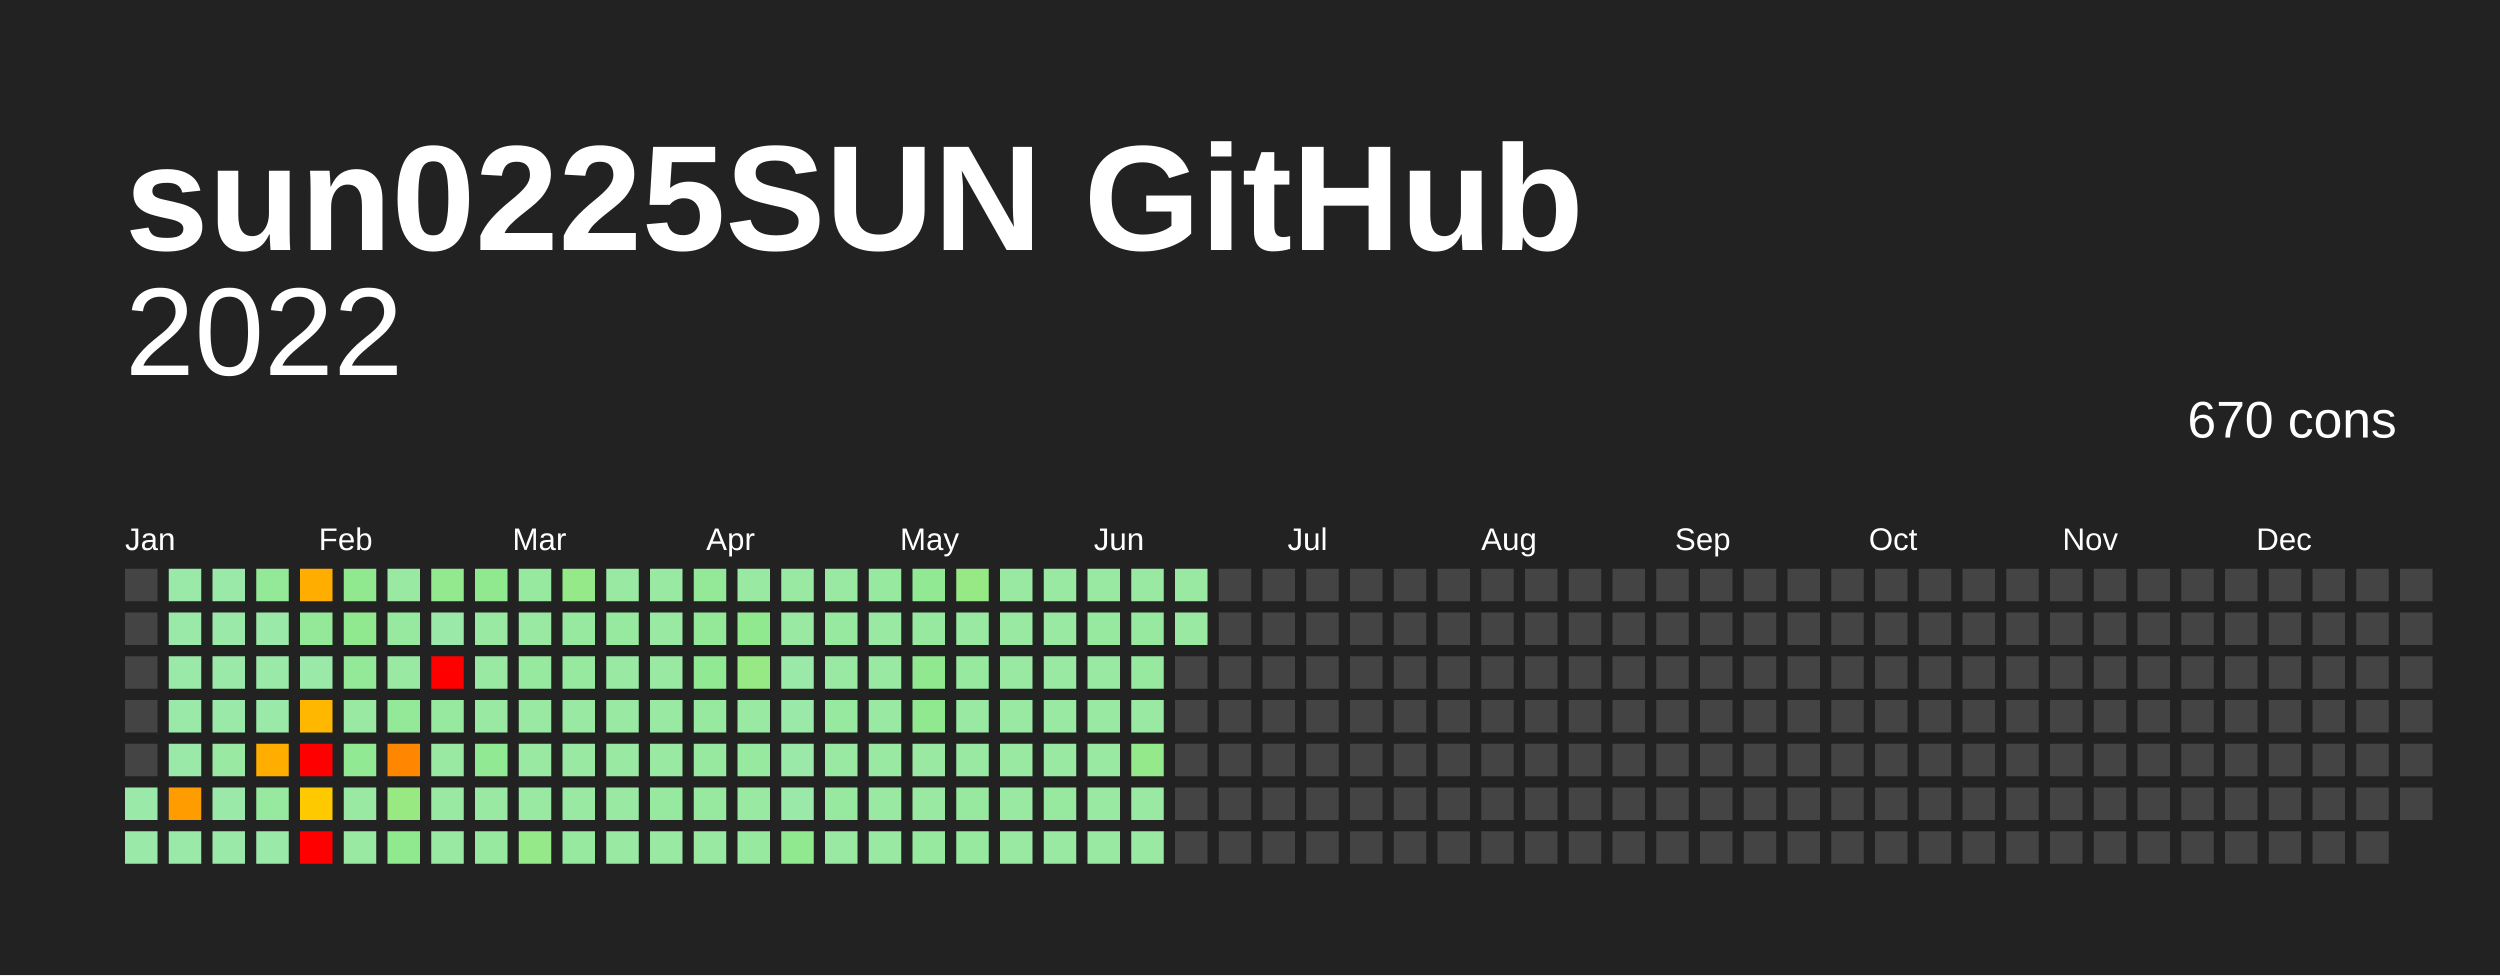
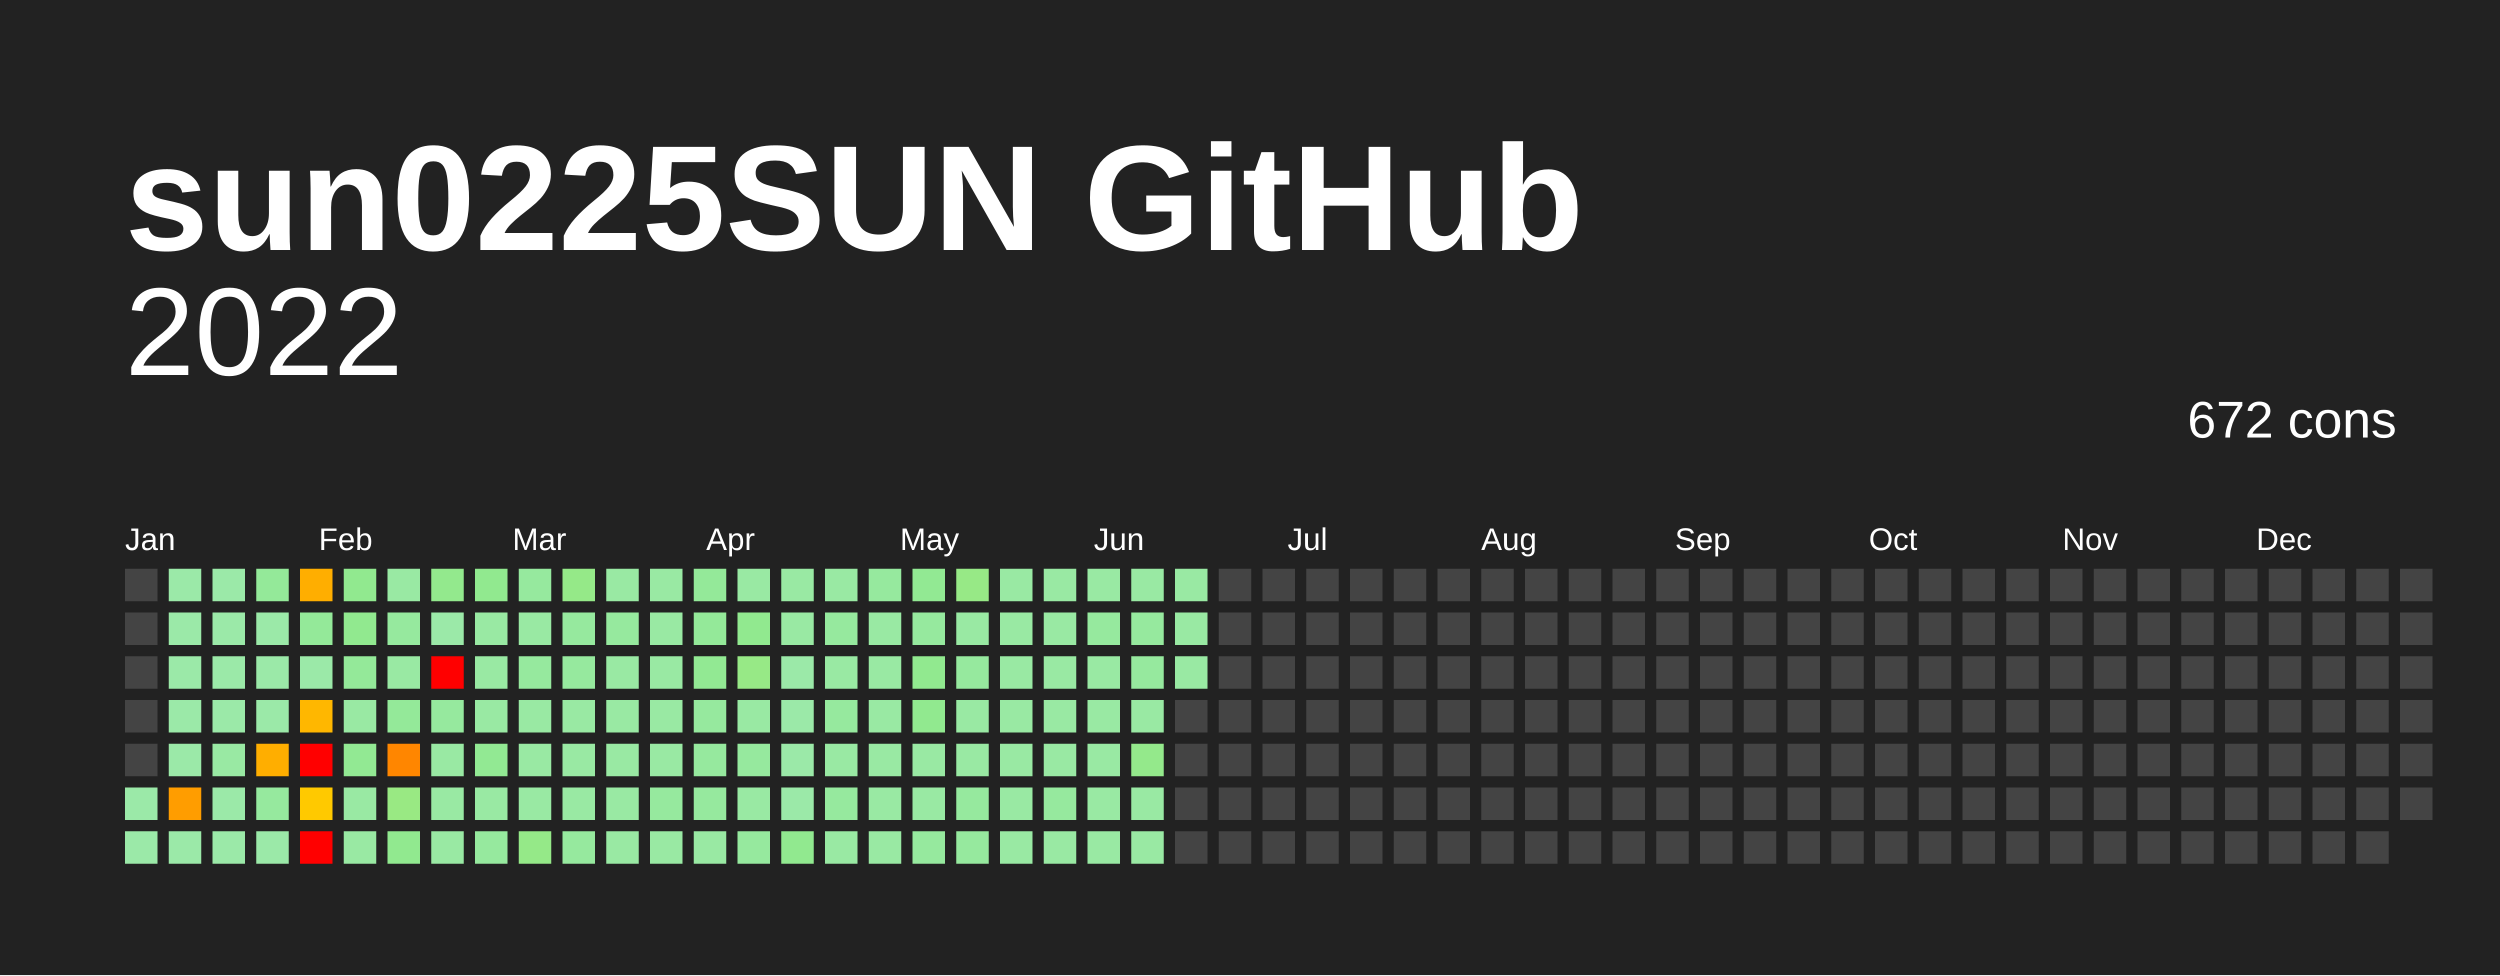
<svg xmlns="http://www.w3.org/2000/svg" baseProfile="full" height="78mm" version="1.1" viewBox="0,0,200,78" width="200mm">
  <defs />
  <rect fill="#222222" height="78" width="200" x="0" y="0" />
  <text fill="#FFFFFF" style="font-size:12px; font-family:Arial; font-weight:bold;" x="10" y="20">sun0225SUN GitHub</text>
  <text alignment-baseline="hanging" fill="#FFFFFF" style="font-size:10.0px; font-family:Arial;" x="10" y="30">2022</text>
-   <text alignment-baseline="hanging" fill="#FFFFFF" style="font-size:4.125px; font-family:Arial;" x="175" y="35">670 cons</text>
+   <text alignment-baseline="hanging" fill="#FFFFFF" style="font-size:4.125px; font-family:Arial;" x="175" y="35">672 cons</text>
  <text fill="#FFFFFF" style="font-size:2.5px; font-family:Arial" x="10.0" y="44">Jan</text>
  <text fill="#FFFFFF" style="font-size:2.5px; font-family:Arial" x="25.5" y="44">Feb</text>
  <text fill="#FFFFFF" style="font-size:2.5px; font-family:Arial" x="41.0" y="44">Mar</text>
  <text fill="#FFFFFF" style="font-size:2.5px; font-family:Arial" x="56.5" y="44">Apr</text>
  <text fill="#FFFFFF" style="font-size:2.5px; font-family:Arial" x="72.0" y="44">May</text>
  <text fill="#FFFFFF" style="font-size:2.5px; font-family:Arial" x="87.5" y="44">Jun</text>
  <text fill="#FFFFFF" style="font-size:2.5px; font-family:Arial" x="103.0" y="44">Jul</text>
  <text fill="#FFFFFF" style="font-size:2.5px; font-family:Arial" x="118.5" y="44">Aug</text>
  <text fill="#FFFFFF" style="font-size:2.5px; font-family:Arial" x="134.0" y="44">Sep</text>
  <text fill="#FFFFFF" style="font-size:2.5px; font-family:Arial" x="149.5" y="44">Oct</text>
  <text fill="#FFFFFF" style="font-size:2.5px; font-family:Arial" x="165.0" y="44">Nov</text>
  <text fill="#FFFFFF" style="font-size:2.5px; font-family:Arial" x="180.5" y="44">Dec</text>
  <rect fill="#444444" height="2.6" width="2.6" x="10.0" y="45.5" />
  <rect fill="#444444" height="2.6" width="2.6" x="10.0" y="49.0" />
  <rect fill="#444444" height="2.6" width="2.6" x="10.0" y="52.5" />
  <rect fill="#444444" height="2.6" width="2.6" x="10.0" y="56.0" />
  <rect fill="#444444" height="2.6" width="2.6" x="10.0" y="59.5" />
  <rect fill="#9be9a8" height="2.6" width="2.6" x="10.0" y="63.0" />
  <rect fill="#9be9a8" height="2.6" width="2.6" x="10.0" y="66.5" />
  <rect fill="#9be9a8" height="2.6" width="2.6" x="13.5" y="45.5" />
  <rect fill="#9be9a8" height="2.6" width="2.6" x="13.5" y="49.0" />
  <rect fill="#9be9a8" height="2.6" width="2.6" x="13.5" y="52.5" />
  <rect fill="#9be9a8" height="2.6" width="2.6" x="13.5" y="56.0" />
  <rect fill="#9be9a8" height="2.6" width="2.6" x="13.5" y="59.5" />
  <rect fill="#ff9d00" height="2.6" width="2.6" x="13.5" y="63.0" />
  <rect fill="#9be9a8" height="2.6" width="2.6" x="13.5" y="66.5" />
  <rect fill="#9be9a8" height="2.6" width="2.6" x="17.0" y="45.5" />
  <rect fill="#9be9a8" height="2.6" width="2.6" x="17.0" y="49.0" />
  <rect fill="#9be9a8" height="2.6" width="2.6" x="17.0" y="52.5" />
  <rect fill="#9be9a8" height="2.6" width="2.6" x="17.0" y="56.0" />
  <rect fill="#99e9a3" height="2.6" width="2.6" x="17.0" y="59.5" />
  <rect fill="#9be9a8" height="2.6" width="2.6" x="17.0" y="63.0" />
  <rect fill="#9be9a8" height="2.6" width="2.6" x="17.0" y="66.5" />
  <rect fill="#94e999" height="2.6" width="2.6" x="20.5" y="45.5" />
  <rect fill="#9be9a8" height="2.6" width="2.6" x="20.5" y="49.0" />
  <rect fill="#9be9a8" height="2.6" width="2.6" x="20.5" y="52.5" />
  <rect fill="#9be9a8" height="2.6" width="2.6" x="20.5" y="56.0" />
  <rect fill="#ffae00" height="2.6" width="2.6" x="20.5" y="59.5" />
  <rect fill="#96e99e" height="2.6" width="2.6" x="20.5" y="63.0" />
  <rect fill="#9be9a8" height="2.6" width="2.6" x="20.5" y="66.5" />
  <rect fill="#ffae00" height="2.6" width="2.6" x="24.0" y="45.5" />
  <rect fill="#94e999" height="2.6" width="2.6" x="24.0" y="49.0" />
  <rect fill="#9be9a8" height="2.6" width="2.6" x="24.0" y="52.5" />
  <rect fill="#ffb700" height="2.6" width="2.6" x="24.0" y="56.0" />
  <rect fill="red" height="2.6" width="2.6" x="24.0" y="59.5" />
  <rect fill="#ffc900" height="2.6" width="2.6" x="24.0" y="63.0" />
  <rect fill="red" height="2.6" width="2.6" x="24.0" y="66.5" />
  <rect fill="#91e98f" height="2.6" width="2.6" x="27.5" y="45.5" />
  <rect fill="#91e98f" height="2.6" width="2.6" x="27.5" y="49.0" />
  <rect fill="#94e999" height="2.6" width="2.6" x="27.5" y="52.5" />
  <rect fill="#99e9a3" height="2.6" width="2.6" x="27.5" y="56.0" />
  <rect fill="#92e993" height="2.6" width="2.6" x="27.5" y="59.5" />
  <rect fill="#99e9a3" height="2.6" width="2.6" x="27.5" y="63.0" />
  <rect fill="#99e9a3" height="2.6" width="2.6" x="27.5" y="66.5" />
  <rect fill="#99e9a3" height="2.6" width="2.6" x="31.0" y="45.5" />
  <rect fill="#96e99e" height="2.6" width="2.6" x="31.0" y="49.0" />
  <rect fill="#99e9a3" height="2.6" width="2.6" x="31.0" y="52.5" />
  <rect fill="#94e999" height="2.6" width="2.6" x="31.0" y="56.0" />
  <rect fill="#ff8600" height="2.6" width="2.6" x="31.0" y="59.5" />
  <rect fill="#99e983" height="2.6" width="2.6" x="31.0" y="63.0" />
  <rect fill="#91e98f" height="2.6" width="2.6" x="31.0" y="66.5" />
  <rect fill="#93e98d" height="2.6" width="2.6" x="34.5" y="45.5" />
  <rect fill="#9be9a8" height="2.6" width="2.6" x="34.5" y="49.0" />
  <rect fill="red" height="2.6" width="2.6" x="34.5" y="52.5" />
  <rect fill="#96e99e" height="2.6" width="2.6" x="34.5" y="56.0" />
  <rect fill="#99e9a3" height="2.6" width="2.6" x="34.5" y="59.5" />
  <rect fill="#99e9a3" height="2.6" width="2.6" x="34.5" y="63.0" />
  <rect fill="#99e9a3" height="2.6" width="2.6" x="34.5" y="66.5" />
  <rect fill="#91e98f" height="2.6" width="2.6" x="38.0" y="45.5" />
  <rect fill="#99e9a3" height="2.6" width="2.6" x="38.0" y="49.0" />
  <rect fill="#99e9a3" height="2.6" width="2.6" x="38.0" y="52.5" />
  <rect fill="#99e9a3" height="2.6" width="2.6" x="38.0" y="56.0" />
  <rect fill="#92e993" height="2.6" width="2.6" x="38.0" y="59.5" />
  <rect fill="#99e9a3" height="2.6" width="2.6" x="38.0" y="63.0" />
  <rect fill="#96e99e" height="2.6" width="2.6" x="38.0" y="66.5" />
  <rect fill="#96e99e" height="2.6" width="2.6" x="41.5" y="45.5" />
  <rect fill="#99e9a3" height="2.6" width="2.6" x="41.5" y="49.0" />
  <rect fill="#96e99e" height="2.6" width="2.6" x="41.5" y="52.5" />
  <rect fill="#99e9a3" height="2.6" width="2.6" x="41.5" y="56.0" />
  <rect fill="#99e9a3" height="2.6" width="2.6" x="41.5" y="59.5" />
  <rect fill="#99e9a3" height="2.6" width="2.6" x="41.5" y="63.0" />
  <rect fill="#95e988" height="2.6" width="2.6" x="41.5" y="66.5" />
  <rect fill="#95e988" height="2.6" width="2.6" x="45.0" y="45.5" />
  <rect fill="#96e99e" height="2.6" width="2.6" x="45.0" y="49.0" />
  <rect fill="#96e99e" height="2.6" width="2.6" x="45.0" y="52.5" />
  <rect fill="#99e9a3" height="2.6" width="2.6" x="45.0" y="56.0" />
  <rect fill="#99e9a3" height="2.6" width="2.6" x="45.0" y="59.5" />
  <rect fill="#99e9a3" height="2.6" width="2.6" x="45.0" y="63.0" />
  <rect fill="#96e99e" height="2.6" width="2.6" x="45.0" y="66.5" />
  <rect fill="#99e9a3" height="2.6" width="2.6" x="48.5" y="45.5" />
  <rect fill="#96e99e" height="2.6" width="2.6" x="48.5" y="49.0" />
  <rect fill="#99e9a3" height="2.6" width="2.6" x="48.5" y="52.5" />
  <rect fill="#99e9a3" height="2.6" width="2.6" x="48.5" y="56.0" />
  <rect fill="#99e9a3" height="2.6" width="2.6" x="48.5" y="59.5" />
  <rect fill="#99e9a3" height="2.6" width="2.6" x="48.5" y="63.0" />
  <rect fill="#99e9a3" height="2.6" width="2.6" x="48.5" y="66.5" />
  <rect fill="#99e9a3" height="2.6" width="2.6" x="52.0" y="45.5" />
  <rect fill="#99e9a3" height="2.6" width="2.6" x="52.0" y="49.0" />
  <rect fill="#99e9a3" height="2.6" width="2.6" x="52.0" y="52.5" />
  <rect fill="#99e9a3" height="2.6" width="2.6" x="52.0" y="56.0" />
  <rect fill="#99e9a3" height="2.6" width="2.6" x="52.0" y="59.5" />
  <rect fill="#96e99e" height="2.6" width="2.6" x="52.0" y="63.0" />
  <rect fill="#99e9a3" height="2.6" width="2.6" x="52.0" y="66.5" />
  <rect fill="#94e999" height="2.6" width="2.6" x="55.5" y="45.5" />
  <rect fill="#94e999" height="2.6" width="2.6" x="55.5" y="49.0" />
  <rect fill="#92e993" height="2.6" width="2.6" x="55.5" y="52.5" />
  <rect fill="#96e99e" height="2.6" width="2.6" x="55.5" y="56.0" />
  <rect fill="#96e99e" height="2.6" width="2.6" x="55.5" y="59.5" />
  <rect fill="#96e99e" height="2.6" width="2.6" x="55.5" y="63.0" />
  <rect fill="#99e9a3" height="2.6" width="2.6" x="55.5" y="66.5" />
  <rect fill="#99e9a3" height="2.6" width="2.6" x="59.0" y="45.5" />
  <rect fill="#91e98f" height="2.6" width="2.6" x="59.0" y="49.0" />
  <rect fill="#97e986" height="2.6" width="2.6" x="59.0" y="52.5" />
  <rect fill="#99e9a3" height="2.6" width="2.6" x="59.0" y="56.0" />
  <rect fill="#96e99e" height="2.6" width="2.6" x="59.0" y="59.5" />
  <rect fill="#99e9a3" height="2.6" width="2.6" x="59.0" y="63.0" />
  <rect fill="#96e99e" height="2.6" width="2.6" x="59.0" y="66.5" />
  <rect fill="#99e9a3" height="2.6" width="2.6" x="62.5" y="45.5" />
  <rect fill="#99e9a3" height="2.6" width="2.6" x="62.5" y="49.0" />
  <rect fill="#9be9a8" height="2.6" width="2.6" x="62.5" y="52.5" />
  <rect fill="#9be9a8" height="2.6" width="2.6" x="62.5" y="56.0" />
  <rect fill="#9be9a8" height="2.6" width="2.6" x="62.5" y="59.5" />
  <rect fill="#9be9a8" height="2.6" width="2.6" x="62.5" y="63.0" />
  <rect fill="#91e98f" height="2.6" width="2.6" x="62.5" y="66.5" />
  <rect fill="#99e9a3" height="2.6" width="2.6" x="66.0" y="45.5" />
  <rect fill="#96e99e" height="2.6" width="2.6" x="66.0" y="49.0" />
  <rect fill="#99e9a3" height="2.6" width="2.6" x="66.0" y="52.5" />
  <rect fill="#96e99e" height="2.6" width="2.6" x="66.0" y="56.0" />
  <rect fill="#99e9a3" height="2.6" width="2.6" x="66.0" y="59.5" />
  <rect fill="#96e99e" height="2.6" width="2.6" x="66.0" y="63.0" />
  <rect fill="#99e9a3" height="2.6" width="2.6" x="66.0" y="66.5" />
  <rect fill="#96e99e" height="2.6" width="2.6" x="69.5" y="45.5" />
  <rect fill="#99e9a3" height="2.6" width="2.6" x="69.5" y="49.0" />
  <rect fill="#99e9a3" height="2.6" width="2.6" x="69.5" y="52.5" />
  <rect fill="#99e9a3" height="2.6" width="2.6" x="69.5" y="56.0" />
  <rect fill="#99e9a3" height="2.6" width="2.6" x="69.5" y="59.5" />
  <rect fill="#99e9a3" height="2.6" width="2.6" x="69.5" y="63.0" />
  <rect fill="#99e9a3" height="2.6" width="2.6" x="69.5" y="66.5" />
  <rect fill="#92e993" height="2.6" width="2.6" x="73.0" y="45.5" />
  <rect fill="#96e99e" height="2.6" width="2.6" x="73.0" y="49.0" />
  <rect fill="#91e98f" height="2.6" width="2.6" x="73.0" y="52.5" />
  <rect fill="#91e98f" height="2.6" width="2.6" x="73.0" y="56.0" />
  <rect fill="#99e9a3" height="2.6" width="2.6" x="73.0" y="59.5" />
  <rect fill="#99e9a3" height="2.6" width="2.6" x="73.0" y="63.0" />
  <rect fill="#96e99e" height="2.6" width="2.6" x="73.0" y="66.5" />
  <rect fill="#97e986" height="2.6" width="2.6" x="76.5" y="45.5" />
  <rect fill="#99e9a3" height="2.6" width="2.6" x="76.5" y="49.0" />
  <rect fill="#96e99e" height="2.6" width="2.6" x="76.5" y="52.5" />
  <rect fill="#99e9a3" height="2.6" width="2.6" x="76.5" y="56.0" />
  <rect fill="#99e9a3" height="2.6" width="2.6" x="76.5" y="59.5" />
  <rect fill="#96e99e" height="2.6" width="2.6" x="76.5" y="63.0" />
  <rect fill="#96e99e" height="2.6" width="2.6" x="76.5" y="66.5" />
  <rect fill="#99e9a3" height="2.6" width="2.6" x="80.0" y="45.5" />
  <rect fill="#99e9a3" height="2.6" width="2.6" x="80.0" y="49.0" />
  <rect fill="#99e9a3" height="2.6" width="2.6" x="80.0" y="52.5" />
  <rect fill="#99e9a3" height="2.6" width="2.6" x="80.0" y="56.0" />
  <rect fill="#99e9a3" height="2.6" width="2.6" x="80.0" y="59.5" />
  <rect fill="#99e9a3" height="2.6" width="2.6" x="80.0" y="63.0" />
  <rect fill="#99e9a3" height="2.6" width="2.6" x="80.0" y="66.5" />
  <rect fill="#99e9a3" height="2.6" width="2.6" x="83.5" y="45.5" />
  <rect fill="#99e9a3" height="2.6" width="2.6" x="83.5" y="49.0" />
  <rect fill="#99e9a3" height="2.6" width="2.6" x="83.5" y="52.5" />
  <rect fill="#99e9a3" height="2.6" width="2.6" x="83.5" y="56.0" />
  <rect fill="#99e9a3" height="2.6" width="2.6" x="83.5" y="59.5" />
  <rect fill="#96e99e" height="2.6" width="2.6" x="83.5" y="63.0" />
  <rect fill="#99e9a3" height="2.6" width="2.6" x="83.5" y="66.5" />
  <rect fill="#99e9a3" height="2.6" width="2.6" x="87.0" y="45.5" />
  <rect fill="#96e99e" height="2.6" width="2.6" x="87.0" y="49.0" />
  <rect fill="#99e9a3" height="2.6" width="2.6" x="87.0" y="52.5" />
  <rect fill="#99e9a3" height="2.6" width="2.6" x="87.0" y="56.0" />
  <rect fill="#99e9a3" height="2.6" width="2.6" x="87.0" y="59.5" />
  <rect fill="#99e9a3" height="2.6" width="2.6" x="87.0" y="63.0" />
  <rect fill="#99e9a3" height="2.6" width="2.6" x="87.0" y="66.5" />
  <rect fill="#99e9a3" height="2.6" width="2.6" x="90.5" y="45.5" />
  <rect fill="#96e99e" height="2.6" width="2.6" x="90.5" y="49.0" />
  <rect fill="#96e99e" height="2.6" width="2.6" x="90.5" y="52.5" />
  <rect fill="#99e9a3" height="2.6" width="2.6" x="90.5" y="56.0" />
  <rect fill="#94e98b" height="2.6" width="2.6" x="90.5" y="59.5" />
  <rect fill="#99e9a3" height="2.6" width="2.6" x="90.5" y="63.0" />
  <rect fill="#99e9a3" height="2.6" width="2.6" x="90.5" y="66.5" />
  <rect fill="#99e9a3" height="2.6" width="2.6" x="94.0" y="45.5" />
  <rect fill="#99e9a3" height="2.6" width="2.6" x="94.0" y="49.0" />
-   <rect fill="#444444" height="2.6" width="2.6" x="94.0" y="52.5" />
+   <rect fill="#99e9a3" height="2.6" width="2.6" x="94.0" y="52.5" />
  <rect fill="#444444" height="2.6" width="2.6" x="94.0" y="56.0" />
  <rect fill="#444444" height="2.6" width="2.6" x="94.0" y="59.5" />
  <rect fill="#444444" height="2.6" width="2.6" x="94.0" y="63.0" />
  <rect fill="#444444" height="2.6" width="2.6" x="94.0" y="66.5" />
  <rect fill="#444444" height="2.6" width="2.6" x="97.5" y="45.5" />
  <rect fill="#444444" height="2.6" width="2.6" x="97.5" y="49.0" />
  <rect fill="#444444" height="2.6" width="2.6" x="97.5" y="52.5" />
  <rect fill="#444444" height="2.6" width="2.6" x="97.5" y="56.0" />
  <rect fill="#444444" height="2.6" width="2.6" x="97.5" y="59.5" />
  <rect fill="#444444" height="2.6" width="2.6" x="97.5" y="63.0" />
  <rect fill="#444444" height="2.6" width="2.6" x="97.5" y="66.5" />
  <rect fill="#444444" height="2.6" width="2.6" x="101.0" y="45.5" />
  <rect fill="#444444" height="2.6" width="2.6" x="101.0" y="49.0" />
  <rect fill="#444444" height="2.6" width="2.6" x="101.0" y="52.5" />
  <rect fill="#444444" height="2.6" width="2.6" x="101.0" y="56.0" />
  <rect fill="#444444" height="2.6" width="2.6" x="101.0" y="59.5" />
  <rect fill="#444444" height="2.6" width="2.6" x="101.0" y="63.0" />
  <rect fill="#444444" height="2.6" width="2.6" x="101.0" y="66.5" />
  <rect fill="#444444" height="2.6" width="2.6" x="104.5" y="45.5" />
  <rect fill="#444444" height="2.6" width="2.6" x="104.5" y="49.0" />
  <rect fill="#444444" height="2.6" width="2.6" x="104.5" y="52.5" />
  <rect fill="#444444" height="2.6" width="2.6" x="104.5" y="56.0" />
  <rect fill="#444444" height="2.6" width="2.6" x="104.5" y="59.5" />
  <rect fill="#444444" height="2.6" width="2.6" x="104.5" y="63.0" />
  <rect fill="#444444" height="2.6" width="2.6" x="104.5" y="66.5" />
  <rect fill="#444444" height="2.6" width="2.6" x="108.0" y="45.5" />
  <rect fill="#444444" height="2.6" width="2.6" x="108.0" y="49.0" />
  <rect fill="#444444" height="2.6" width="2.6" x="108.0" y="52.5" />
  <rect fill="#444444" height="2.6" width="2.6" x="108.0" y="56.0" />
  <rect fill="#444444" height="2.6" width="2.6" x="108.0" y="59.5" />
  <rect fill="#444444" height="2.6" width="2.6" x="108.0" y="63.0" />
  <rect fill="#444444" height="2.6" width="2.6" x="108.0" y="66.5" />
  <rect fill="#444444" height="2.6" width="2.6" x="111.5" y="45.5" />
  <rect fill="#444444" height="2.6" width="2.6" x="111.5" y="49.0" />
  <rect fill="#444444" height="2.6" width="2.6" x="111.5" y="52.5" />
  <rect fill="#444444" height="2.6" width="2.6" x="111.5" y="56.0" />
  <rect fill="#444444" height="2.6" width="2.6" x="111.5" y="59.5" />
  <rect fill="#444444" height="2.6" width="2.6" x="111.5" y="63.0" />
  <rect fill="#444444" height="2.6" width="2.6" x="111.5" y="66.5" />
  <rect fill="#444444" height="2.6" width="2.6" x="115.0" y="45.5" />
  <rect fill="#444444" height="2.6" width="2.6" x="115.0" y="49.0" />
  <rect fill="#444444" height="2.6" width="2.6" x="115.0" y="52.5" />
  <rect fill="#444444" height="2.6" width="2.6" x="115.0" y="56.0" />
  <rect fill="#444444" height="2.6" width="2.6" x="115.0" y="59.5" />
  <rect fill="#444444" height="2.6" width="2.6" x="115.0" y="63.0" />
  <rect fill="#444444" height="2.6" width="2.6" x="115.0" y="66.5" />
  <rect fill="#444444" height="2.6" width="2.6" x="118.5" y="45.5" />
  <rect fill="#444444" height="2.6" width="2.6" x="118.5" y="49.0" />
  <rect fill="#444444" height="2.6" width="2.6" x="118.5" y="52.5" />
  <rect fill="#444444" height="2.6" width="2.6" x="118.5" y="56.0" />
  <rect fill="#444444" height="2.6" width="2.6" x="118.5" y="59.5" />
  <rect fill="#444444" height="2.6" width="2.6" x="118.5" y="63.0" />
  <rect fill="#444444" height="2.6" width="2.6" x="118.5" y="66.5" />
  <rect fill="#444444" height="2.6" width="2.6" x="122.0" y="45.5" />
  <rect fill="#444444" height="2.6" width="2.6" x="122.0" y="49.0" />
  <rect fill="#444444" height="2.6" width="2.6" x="122.0" y="52.5" />
  <rect fill="#444444" height="2.6" width="2.6" x="122.0" y="56.0" />
  <rect fill="#444444" height="2.6" width="2.6" x="122.0" y="59.5" />
  <rect fill="#444444" height="2.6" width="2.6" x="122.0" y="63.0" />
  <rect fill="#444444" height="2.6" width="2.6" x="122.0" y="66.5" />
  <rect fill="#444444" height="2.6" width="2.6" x="125.5" y="45.5" />
  <rect fill="#444444" height="2.6" width="2.6" x="125.5" y="49.0" />
  <rect fill="#444444" height="2.6" width="2.6" x="125.5" y="52.5" />
  <rect fill="#444444" height="2.6" width="2.6" x="125.5" y="56.0" />
  <rect fill="#444444" height="2.6" width="2.6" x="125.5" y="59.5" />
  <rect fill="#444444" height="2.6" width="2.6" x="125.5" y="63.0" />
  <rect fill="#444444" height="2.6" width="2.6" x="125.5" y="66.5" />
  <rect fill="#444444" height="2.6" width="2.6" x="129.0" y="45.5" />
  <rect fill="#444444" height="2.6" width="2.6" x="129.0" y="49.0" />
  <rect fill="#444444" height="2.6" width="2.6" x="129.0" y="52.5" />
  <rect fill="#444444" height="2.6" width="2.6" x="129.0" y="56.0" />
  <rect fill="#444444" height="2.6" width="2.6" x="129.0" y="59.5" />
  <rect fill="#444444" height="2.6" width="2.6" x="129.0" y="63.0" />
  <rect fill="#444444" height="2.6" width="2.6" x="129.0" y="66.5" />
  <rect fill="#444444" height="2.6" width="2.6" x="132.5" y="45.5" />
  <rect fill="#444444" height="2.6" width="2.6" x="132.5" y="49.0" />
  <rect fill="#444444" height="2.6" width="2.6" x="132.5" y="52.5" />
  <rect fill="#444444" height="2.6" width="2.6" x="132.5" y="56.0" />
  <rect fill="#444444" height="2.6" width="2.6" x="132.5" y="59.5" />
  <rect fill="#444444" height="2.6" width="2.6" x="132.5" y="63.0" />
  <rect fill="#444444" height="2.6" width="2.6" x="132.5" y="66.5" />
  <rect fill="#444444" height="2.6" width="2.6" x="136.0" y="45.5" />
  <rect fill="#444444" height="2.6" width="2.6" x="136.0" y="49.0" />
  <rect fill="#444444" height="2.6" width="2.6" x="136.0" y="52.5" />
  <rect fill="#444444" height="2.6" width="2.6" x="136.0" y="56.0" />
  <rect fill="#444444" height="2.6" width="2.6" x="136.0" y="59.5" />
  <rect fill="#444444" height="2.6" width="2.6" x="136.0" y="63.0" />
  <rect fill="#444444" height="2.6" width="2.6" x="136.0" y="66.5" />
  <rect fill="#444444" height="2.6" width="2.6" x="139.5" y="45.5" />
  <rect fill="#444444" height="2.6" width="2.6" x="139.5" y="49.0" />
  <rect fill="#444444" height="2.6" width="2.6" x="139.5" y="52.5" />
  <rect fill="#444444" height="2.6" width="2.6" x="139.5" y="56.0" />
  <rect fill="#444444" height="2.6" width="2.6" x="139.5" y="59.5" />
  <rect fill="#444444" height="2.6" width="2.6" x="139.5" y="63.0" />
  <rect fill="#444444" height="2.6" width="2.6" x="139.5" y="66.5" />
  <rect fill="#444444" height="2.6" width="2.6" x="143.0" y="45.5" />
  <rect fill="#444444" height="2.6" width="2.6" x="143.0" y="49.0" />
  <rect fill="#444444" height="2.6" width="2.6" x="143.0" y="52.5" />
  <rect fill="#444444" height="2.6" width="2.6" x="143.0" y="56.0" />
  <rect fill="#444444" height="2.6" width="2.6" x="143.0" y="59.5" />
  <rect fill="#444444" height="2.6" width="2.6" x="143.0" y="63.0" />
  <rect fill="#444444" height="2.6" width="2.6" x="143.0" y="66.5" />
  <rect fill="#444444" height="2.6" width="2.6" x="146.5" y="45.5" />
  <rect fill="#444444" height="2.6" width="2.6" x="146.5" y="49.0" />
  <rect fill="#444444" height="2.6" width="2.6" x="146.5" y="52.5" />
  <rect fill="#444444" height="2.6" width="2.6" x="146.5" y="56.0" />
  <rect fill="#444444" height="2.6" width="2.6" x="146.5" y="59.5" />
  <rect fill="#444444" height="2.6" width="2.6" x="146.5" y="63.0" />
  <rect fill="#444444" height="2.6" width="2.6" x="146.5" y="66.5" />
  <rect fill="#444444" height="2.6" width="2.6" x="150.0" y="45.5" />
  <rect fill="#444444" height="2.6" width="2.6" x="150.0" y="49.0" />
  <rect fill="#444444" height="2.6" width="2.6" x="150.0" y="52.5" />
  <rect fill="#444444" height="2.6" width="2.6" x="150.0" y="56.0" />
  <rect fill="#444444" height="2.6" width="2.6" x="150.0" y="59.5" />
  <rect fill="#444444" height="2.6" width="2.6" x="150.0" y="63.0" />
  <rect fill="#444444" height="2.6" width="2.6" x="150.0" y="66.5" />
  <rect fill="#444444" height="2.6" width="2.6" x="153.5" y="45.5" />
  <rect fill="#444444" height="2.6" width="2.6" x="153.5" y="49.0" />
  <rect fill="#444444" height="2.6" width="2.6" x="153.5" y="52.5" />
  <rect fill="#444444" height="2.6" width="2.6" x="153.5" y="56.0" />
  <rect fill="#444444" height="2.6" width="2.6" x="153.5" y="59.5" />
  <rect fill="#444444" height="2.6" width="2.6" x="153.5" y="63.0" />
  <rect fill="#444444" height="2.6" width="2.6" x="153.5" y="66.5" />
  <rect fill="#444444" height="2.6" width="2.6" x="157.0" y="45.5" />
  <rect fill="#444444" height="2.6" width="2.6" x="157.0" y="49.0" />
  <rect fill="#444444" height="2.6" width="2.6" x="157.0" y="52.5" />
  <rect fill="#444444" height="2.6" width="2.6" x="157.0" y="56.0" />
  <rect fill="#444444" height="2.6" width="2.6" x="157.0" y="59.5" />
  <rect fill="#444444" height="2.6" width="2.6" x="157.0" y="63.0" />
  <rect fill="#444444" height="2.6" width="2.6" x="157.0" y="66.5" />
  <rect fill="#444444" height="2.6" width="2.6" x="160.5" y="45.5" />
  <rect fill="#444444" height="2.6" width="2.6" x="160.5" y="49.0" />
  <rect fill="#444444" height="2.6" width="2.6" x="160.5" y="52.5" />
  <rect fill="#444444" height="2.6" width="2.6" x="160.5" y="56.0" />
  <rect fill="#444444" height="2.6" width="2.6" x="160.5" y="59.5" />
  <rect fill="#444444" height="2.6" width="2.6" x="160.5" y="63.0" />
  <rect fill="#444444" height="2.6" width="2.6" x="160.5" y="66.5" />
  <rect fill="#444444" height="2.6" width="2.6" x="164.0" y="45.5" />
  <rect fill="#444444" height="2.6" width="2.6" x="164.0" y="49.0" />
  <rect fill="#444444" height="2.6" width="2.6" x="164.0" y="52.5" />
  <rect fill="#444444" height="2.6" width="2.6" x="164.0" y="56.0" />
  <rect fill="#444444" height="2.6" width="2.6" x="164.0" y="59.5" />
  <rect fill="#444444" height="2.6" width="2.6" x="164.0" y="63.0" />
  <rect fill="#444444" height="2.6" width="2.6" x="164.0" y="66.5" />
  <rect fill="#444444" height="2.6" width="2.6" x="167.5" y="45.5" />
  <rect fill="#444444" height="2.6" width="2.6" x="167.5" y="49.0" />
  <rect fill="#444444" height="2.6" width="2.6" x="167.5" y="52.5" />
  <rect fill="#444444" height="2.6" width="2.6" x="167.5" y="56.0" />
  <rect fill="#444444" height="2.6" width="2.6" x="167.5" y="59.5" />
  <rect fill="#444444" height="2.6" width="2.6" x="167.5" y="63.0" />
  <rect fill="#444444" height="2.6" width="2.6" x="167.5" y="66.5" />
  <rect fill="#444444" height="2.6" width="2.6" x="171.0" y="45.5" />
  <rect fill="#444444" height="2.6" width="2.6" x="171.0" y="49.0" />
  <rect fill="#444444" height="2.6" width="2.6" x="171.0" y="52.5" />
  <rect fill="#444444" height="2.6" width="2.6" x="171.0" y="56.0" />
  <rect fill="#444444" height="2.6" width="2.6" x="171.0" y="59.5" />
  <rect fill="#444444" height="2.6" width="2.6" x="171.0" y="63.0" />
  <rect fill="#444444" height="2.6" width="2.6" x="171.0" y="66.5" />
  <rect fill="#444444" height="2.6" width="2.6" x="174.5" y="45.5" />
  <rect fill="#444444" height="2.6" width="2.6" x="174.5" y="49.0" />
  <rect fill="#444444" height="2.6" width="2.6" x="174.5" y="52.5" />
  <rect fill="#444444" height="2.6" width="2.6" x="174.5" y="56.0" />
  <rect fill="#444444" height="2.6" width="2.6" x="174.5" y="59.5" />
  <rect fill="#444444" height="2.6" width="2.6" x="174.5" y="63.0" />
  <rect fill="#444444" height="2.6" width="2.6" x="174.5" y="66.5" />
  <rect fill="#444444" height="2.6" width="2.6" x="178.0" y="45.5" />
  <rect fill="#444444" height="2.6" width="2.6" x="178.0" y="49.0" />
  <rect fill="#444444" height="2.6" width="2.6" x="178.0" y="52.5" />
  <rect fill="#444444" height="2.6" width="2.6" x="178.0" y="56.0" />
  <rect fill="#444444" height="2.6" width="2.6" x="178.0" y="59.5" />
  <rect fill="#444444" height="2.6" width="2.6" x="178.0" y="63.0" />
  <rect fill="#444444" height="2.6" width="2.6" x="178.0" y="66.5" />
  <rect fill="#444444" height="2.6" width="2.6" x="181.5" y="45.5" />
  <rect fill="#444444" height="2.6" width="2.6" x="181.5" y="49.0" />
  <rect fill="#444444" height="2.6" width="2.6" x="181.5" y="52.5" />
  <rect fill="#444444" height="2.6" width="2.6" x="181.5" y="56.0" />
  <rect fill="#444444" height="2.6" width="2.6" x="181.5" y="59.5" />
  <rect fill="#444444" height="2.6" width="2.6" x="181.5" y="63.0" />
  <rect fill="#444444" height="2.6" width="2.6" x="181.5" y="66.5" />
  <rect fill="#444444" height="2.6" width="2.6" x="185.0" y="45.5" />
  <rect fill="#444444" height="2.6" width="2.6" x="185.0" y="49.0" />
  <rect fill="#444444" height="2.6" width="2.6" x="185.0" y="52.5" />
  <rect fill="#444444" height="2.6" width="2.6" x="185.0" y="56.0" />
  <rect fill="#444444" height="2.6" width="2.6" x="185.0" y="59.5" />
  <rect fill="#444444" height="2.6" width="2.6" x="185.0" y="63.0" />
  <rect fill="#444444" height="2.6" width="2.6" x="185.0" y="66.5" />
  <rect fill="#444444" height="2.6" width="2.6" x="188.5" y="45.5" />
  <rect fill="#444444" height="2.6" width="2.6" x="188.5" y="49.0" />
  <rect fill="#444444" height="2.6" width="2.6" x="188.5" y="52.5" />
  <rect fill="#444444" height="2.6" width="2.6" x="188.5" y="56.0" />
  <rect fill="#444444" height="2.6" width="2.6" x="188.5" y="59.5" />
  <rect fill="#444444" height="2.6" width="2.6" x="188.5" y="63.0" />
  <rect fill="#444444" height="2.6" width="2.6" x="188.5" y="66.5" />
  <rect fill="#444444" height="2.6" width="2.6" x="192.0" y="45.5" />
  <rect fill="#444444" height="2.6" width="2.6" x="192.0" y="49.0" />
  <rect fill="#444444" height="2.6" width="2.6" x="192.0" y="52.5" />
  <rect fill="#444444" height="2.6" width="2.6" x="192.0" y="56.0" />
  <rect fill="#444444" height="2.6" width="2.6" x="192.0" y="59.5" />
  <rect fill="#444444" height="2.6" width="2.6" x="192.0" y="63.0" />
</svg>
